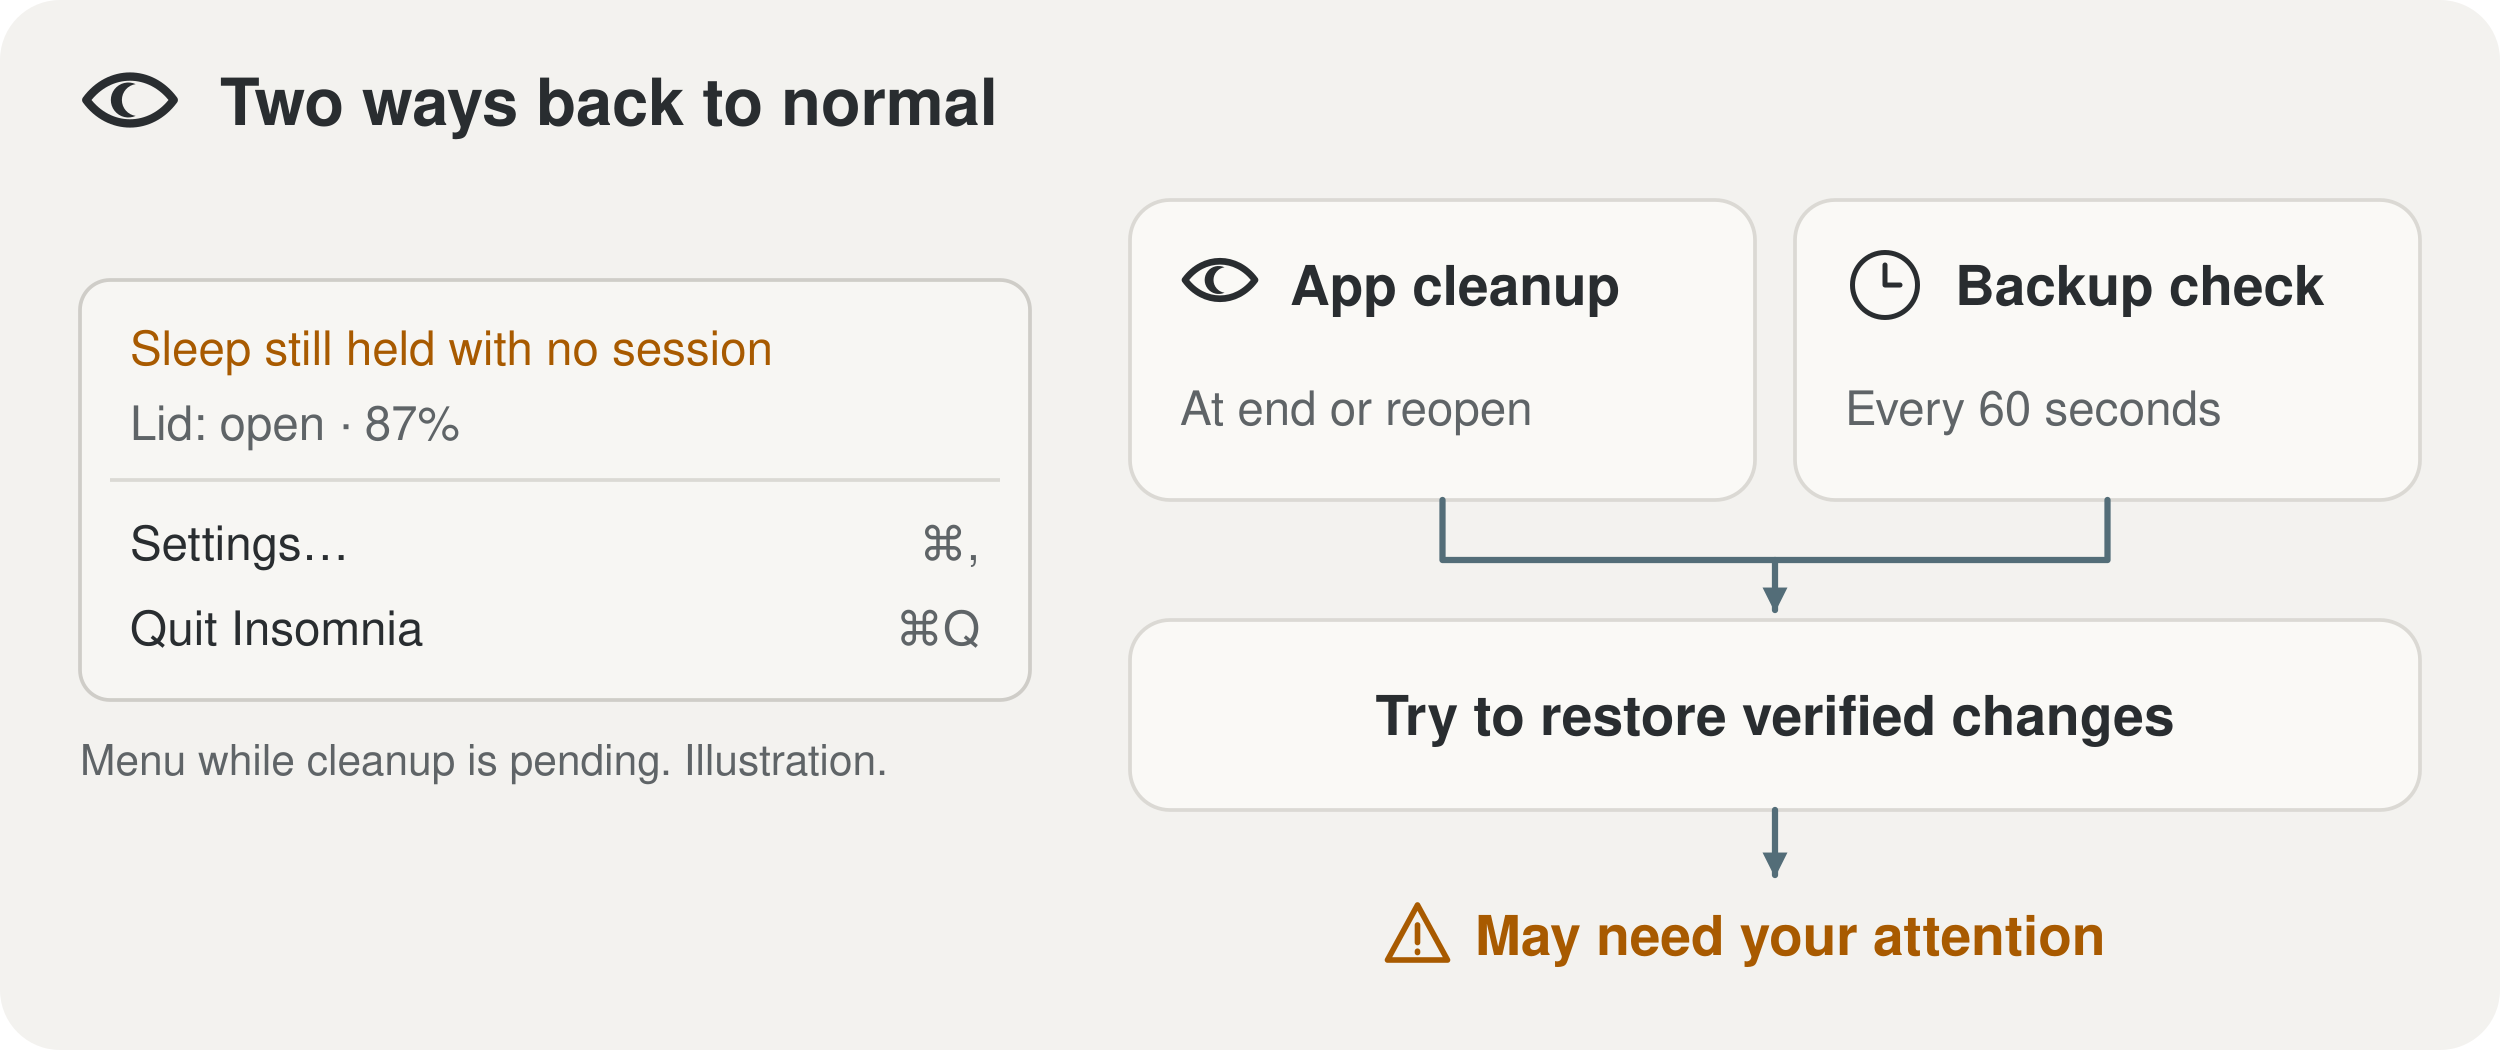
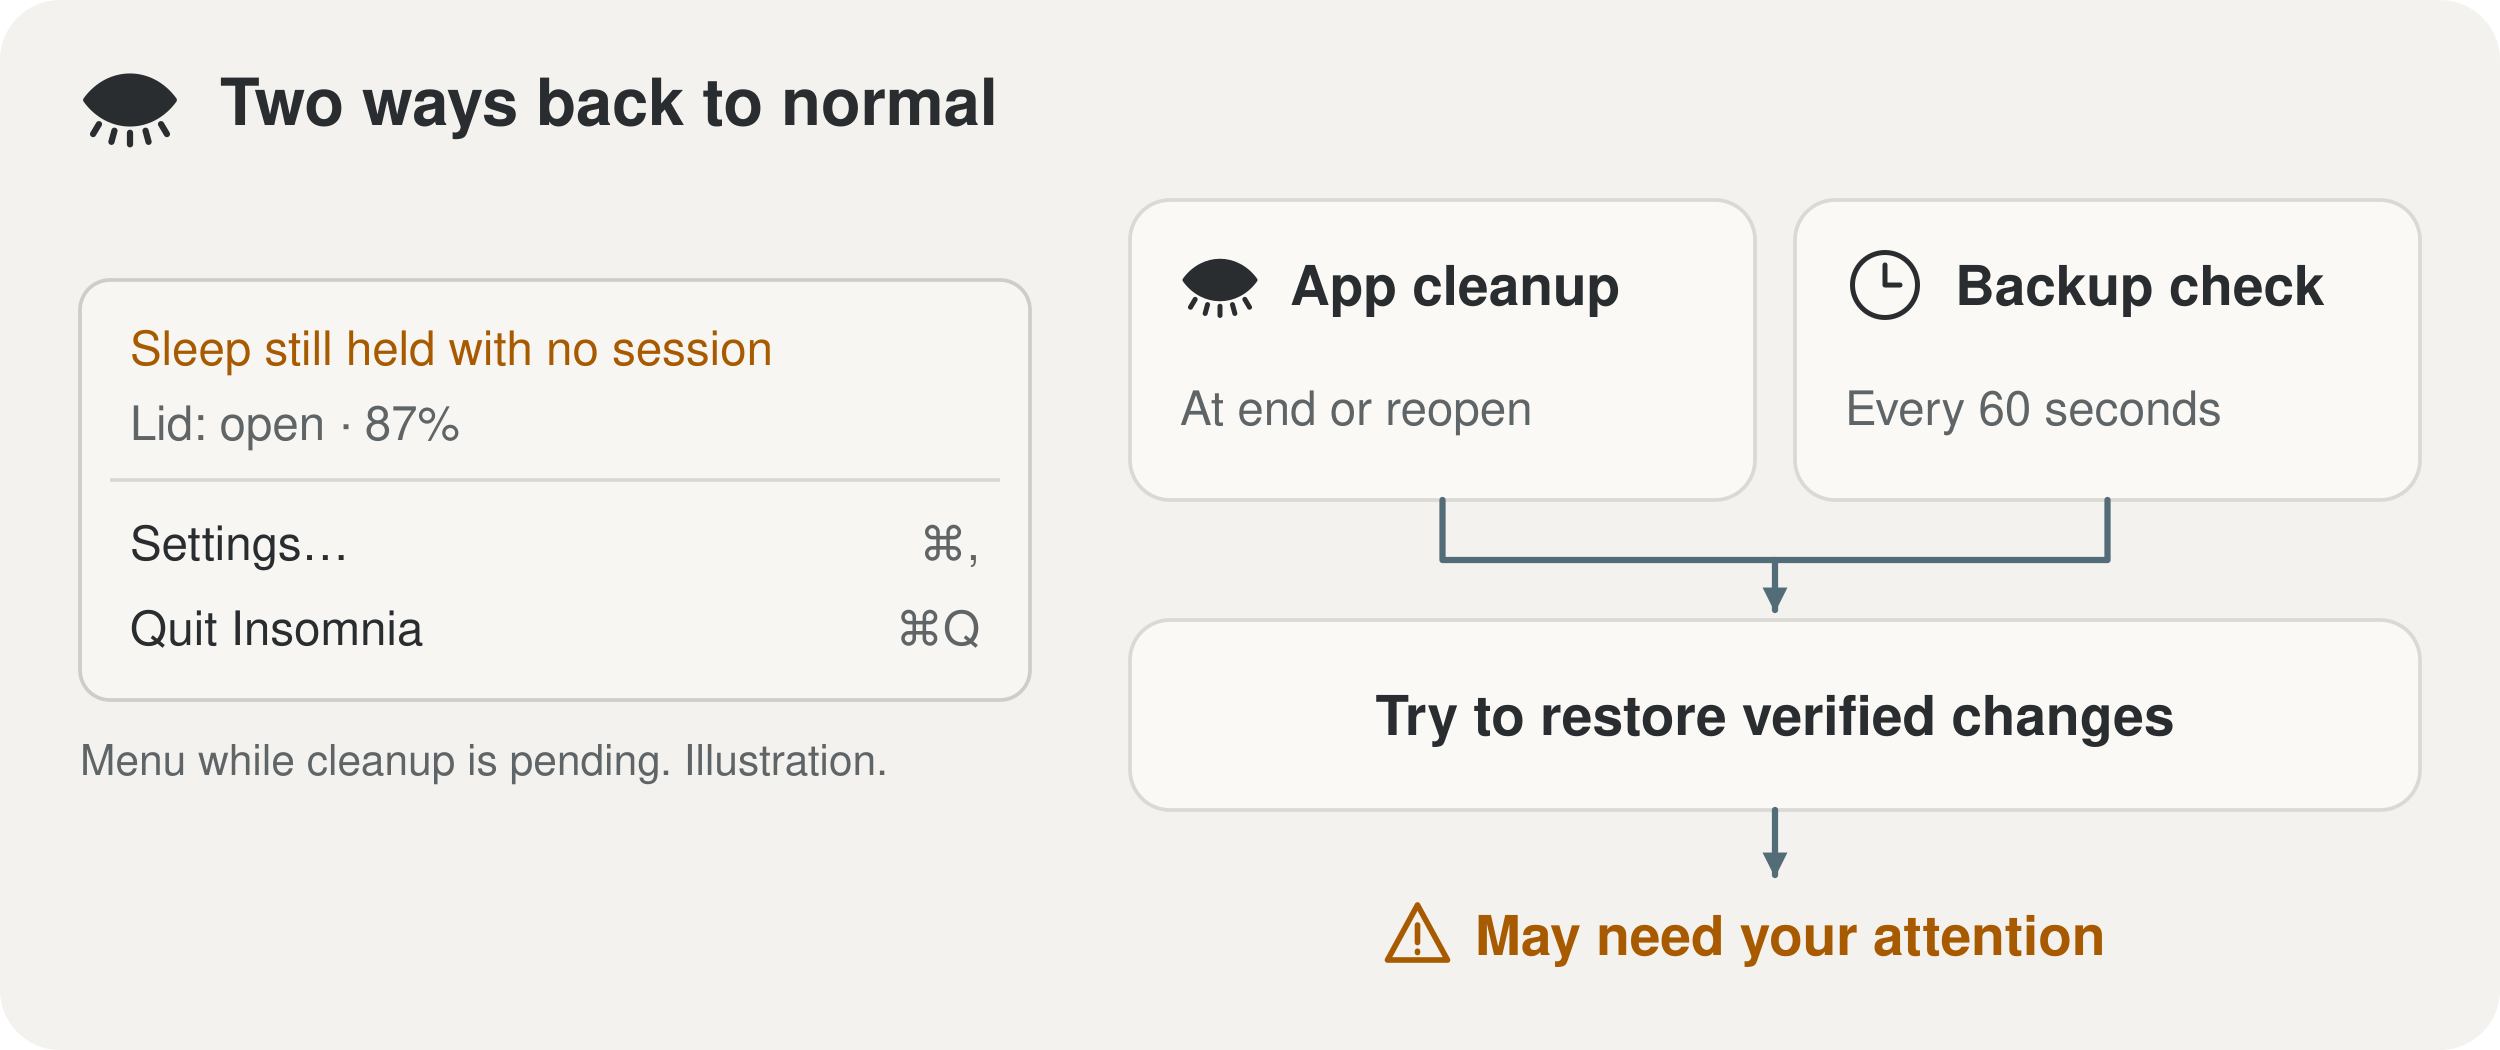
<svg xmlns="http://www.w3.org/2000/svg" width="1000" height="420" viewBox="0 0 1000 420" role="img" aria-labelledby="rf-title rf-desc">
  <style>
    svg { font-family: -apple-system, BlinkMacSystemFont, "SF Pro Text", "Segoe UI", Helvetica, Arial, sans-serif; }
    .bg { fill: #F3F2EF; }
    .panel { fill: #FAF9F6; stroke: #DBD9D4; stroke-width: 1.5; }
    .menu { fill: #F7F6F3; stroke: #CFCDC8; stroke-width: 1.5; }
    .sep { stroke: #DBD9D4; stroke-width: 1.5; }
    .t { fill: #292D30; }
    .m { fill: #5F6467; }
    .a { fill: #536D78; }
    .ln { fill: none; stroke: #536D78; stroke-width: 2.5; stroke-linecap: round; stroke-linejoin: round; }
    .ic { fill: none; stroke: #292D30; stroke-width: 2; stroke-linecap: round; stroke-linejoin: round; }
-     .hdr-moon { fill: #292D30; }
+     .mark-line { fill: none; stroke: #292D30; stroke-width: 1.5; stroke-linecap: round; stroke-linejoin: round; }
+     .mark-fill { fill: #292D30; }
    .warn { fill: #A85A00; }
    .warn-ic { fill: none; stroke: #A85A00; stroke-width: 2.25; stroke-linecap: round; stroke-linejoin: round; }
    @media (prefers-color-scheme: dark) {
      .bg { fill: #242628; }
      .panel { fill: #303336; stroke: #3E4145; }
      .menu { fill: #383B3F; stroke: #4A4D51; }
      .sep { stroke: #4A4D51; }
      .t { fill: #E6E3DD; }
      .m { fill: #B5B7B8; }
      .a { fill: #A6BBC3; }
      .ln { stroke: #A6BBC3; }
      .ic { stroke: #E6E3DD; }
-       .hdr-moon { fill: #E6E3DD; }
+       .mark-line { stroke: #E6E3DD; }
+       .mark-fill { fill: #E6E3DD; }
      .warn { fill: #F2A854; }
      .warn-ic { stroke: #F2A854; }
    }
  </style>
  <defs>
-     <path id="rf-eye" d="M1.5 12 C7 4.5 17 4.5 22.5 12 C17 19.5 7 19.5 1.5 12 Z" />
-     <path id="rf-moon" d="M13.363 8.188 A4.2 4.2 0 1 0 13.363 15.812 A3.85 3.85 0 0 1 13.363 8.188 Z" />
+     <g id="rf-mark-closed">
+       <path class="mark-fill" d="M1.5 12 C7 4.5 17 4.5 22.5 12 C17 19.5 7 19.5 1.5 12 Z" />
+       <path class="mark-line" d="M1.5 12 C7 4.5 17 4.5 22.5 12 C17 19.5 7 19.5 1.5 12 Z" />
+       <path class="mark-line" d="M4.55 17.802 L3.144 20.166 M8.264 19.378 L7.547 22.033 M12 19.875 L12 22.625 M15.736 19.378 L16.453 22.033 M19.45 17.802 L20.856 20.166" />
+     </g>
+     <g id="rf-mark-open">
+       <path class="mark-line" d="M1.5 12 C7 4.5 17 4.5 22.5 12 C17 19.5 7 19.5 1.5 12 Z" />
+       <path class="mark-fill" d="M15.395 9.885 A4 4 0 1 1 14.115 8.605 A1.4 1.4 0 1 0 15.395 9.885 Z" />
+       <path class="mark-line" d="M4.55 6.198 L3.144 3.834 M8.264 4.622 L7.547 1.967 M12 4.125 L12 1.375 M15.736 4.622 L16.453 1.967 M19.45 6.198 L20.856 3.834" />
+     </g>
    <marker id="rf-arrow" viewBox="0 0 14 14" markerWidth="14" markerHeight="14" refX="11" refY="7" markerUnits="userSpaceOnUse" orient="auto">
      <path class="a" d="M2 2 L12 7 L2 12 Z" />
    </marker>
  </defs>
  <rect class="bg" x="0" y="0" width="1000" height="420" rx="24" />
  <g transform="translate(32 20) scale(1.6667)">
-     <use href="#rf-eye" class="ic" stroke-width="1.5" />
-     <use href="#rf-moon" class="hdr-moon" />
+     <use href="#rf-mark-closed" />
  </g>
  <text class="t" x="88" y="50" font-size="26" font-weight="700">Two ways back to normal</text>
  <g>
    <rect class="menu" x="32" y="112" width="380" height="168" rx="12" />
    <text class="warn" x="52" y="146" font-size="19">Sleep still held with no session</text>
    <text class="m" x="52" y="176" font-size="19">Lid: open · 87%</text>
    <path class="sep" d="M44 192 H400" />
    <text class="t" x="52" y="224" font-size="19">Settings…</text>
    <text class="m" x="392" y="224" font-size="19" text-anchor="end">⌘,</text>
    <text class="t" x="52" y="258" font-size="19">Quit Insomnia</text>
    <text class="m" x="392" y="258" font-size="19" text-anchor="end">⌘Q</text>
  </g>
  <text class="m" x="32" y="310" font-size="17">Menu while cleanup is pending. Illustration.</text>
  <g>
    <rect class="panel" x="452" y="80" width="250" height="120" rx="16" />
    <g transform="translate(472 96) scale(1.3333)">
-       <use href="#rf-eye" class="ic" stroke-width="1.5" />
-       <use href="#rf-moon" class="hdr-moon" />
+       <use href="#rf-mark-closed" />
    </g>
    <text class="t" x="516" y="122" font-size="22" font-weight="700">App cleanup</text>
    <text class="m" x="472" y="170" font-size="19">At end or reopen</text>
  </g>
  <g>
    <rect class="panel" x="718" y="80" width="250" height="120" rx="16" />
    <g class="ic" transform="translate(738 98)">
      <circle cx="16" cy="16" r="13" />
      <path d="M16 8 V16 H22" />
    </g>
    <text class="t" x="782" y="122" font-size="22" font-weight="700">Backup check</text>
    <text class="m" x="738" y="170" font-size="19">Every 60 seconds</text>
  </g>
  <path class="ln" d="M577 200 V224 H843 V200" />
  <path class="ln" d="M710 224 V244" marker-end="url(#rf-arrow)" />
  <g>
    <rect class="panel" x="452" y="248" width="516" height="76" rx="16" />
    <text class="t" x="710" y="294" font-size="22" font-weight="700" text-anchor="middle">Try to restore verified changes</text>
  </g>
  <path class="ln" d="M710 324 V350" marker-end="url(#rf-arrow)" />
  <g class="warn-ic">
    <path d="M567 362 L579 384 H555 Z" />
    <path d="M567 370 V377" />
    <path d="M567 380.5 V381" />
  </g>
  <text class="warn" x="590" y="382" font-size="22" font-weight="700">May need your attention</text>
</svg>
